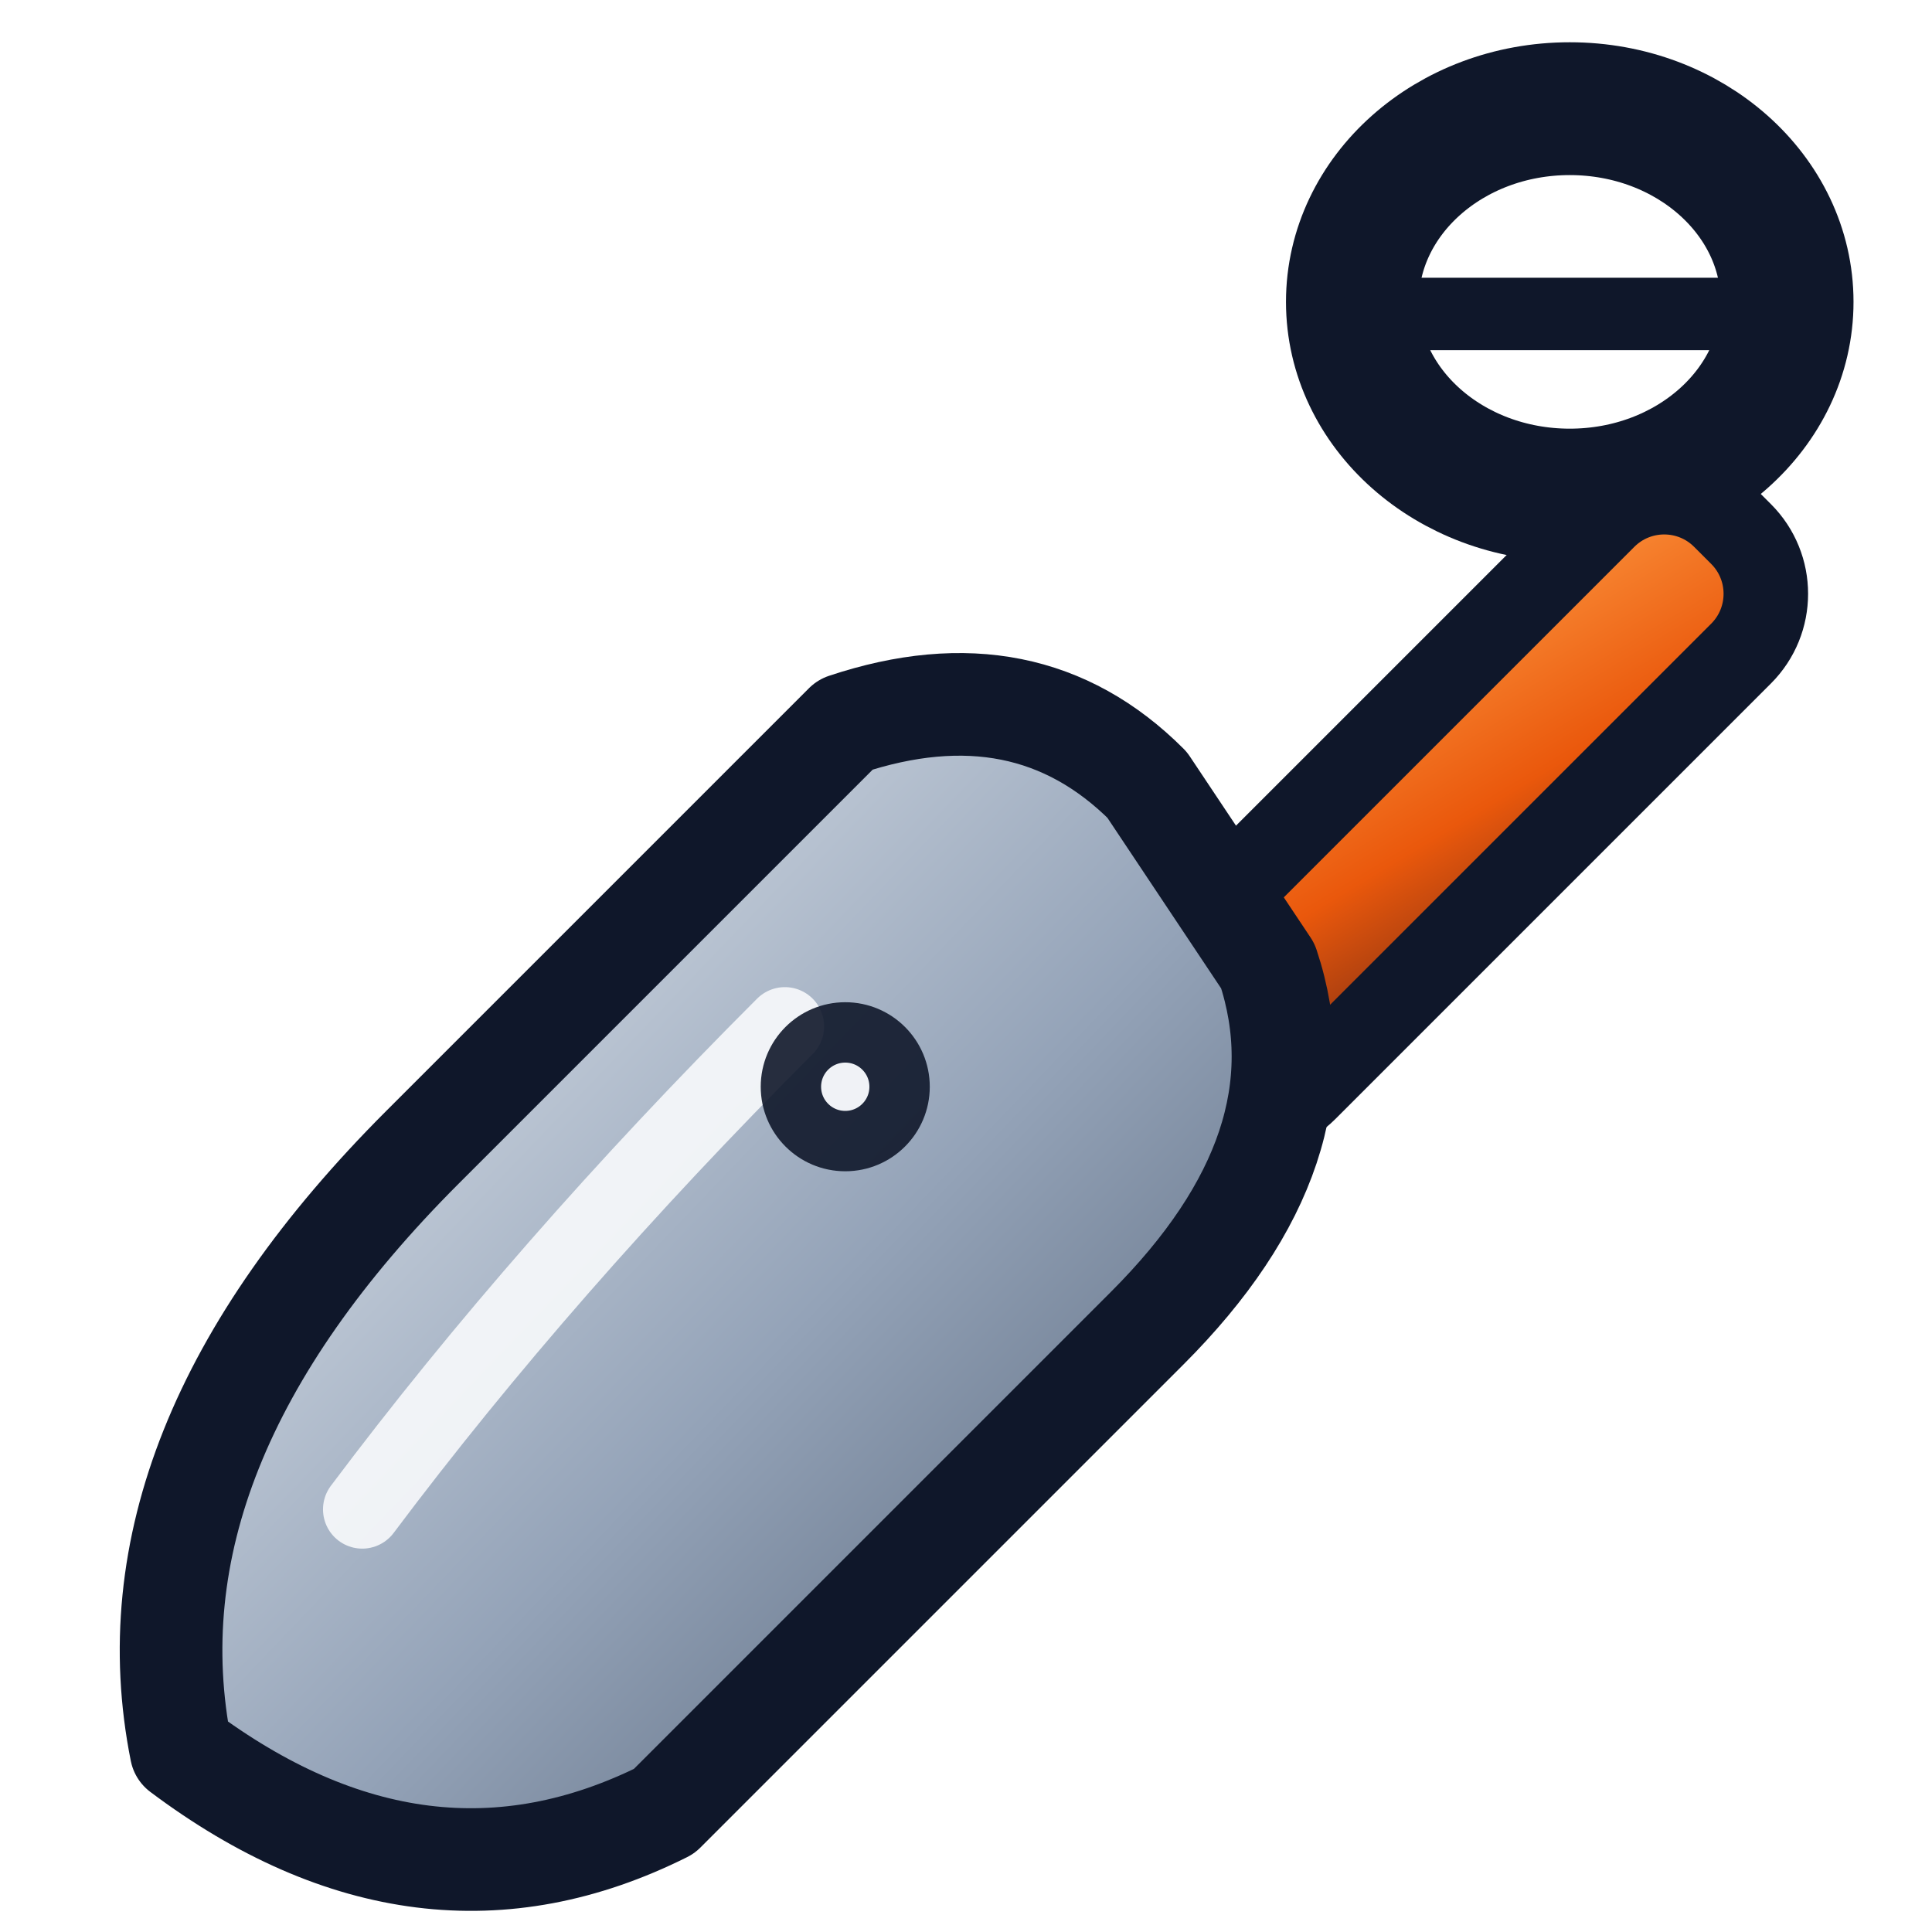
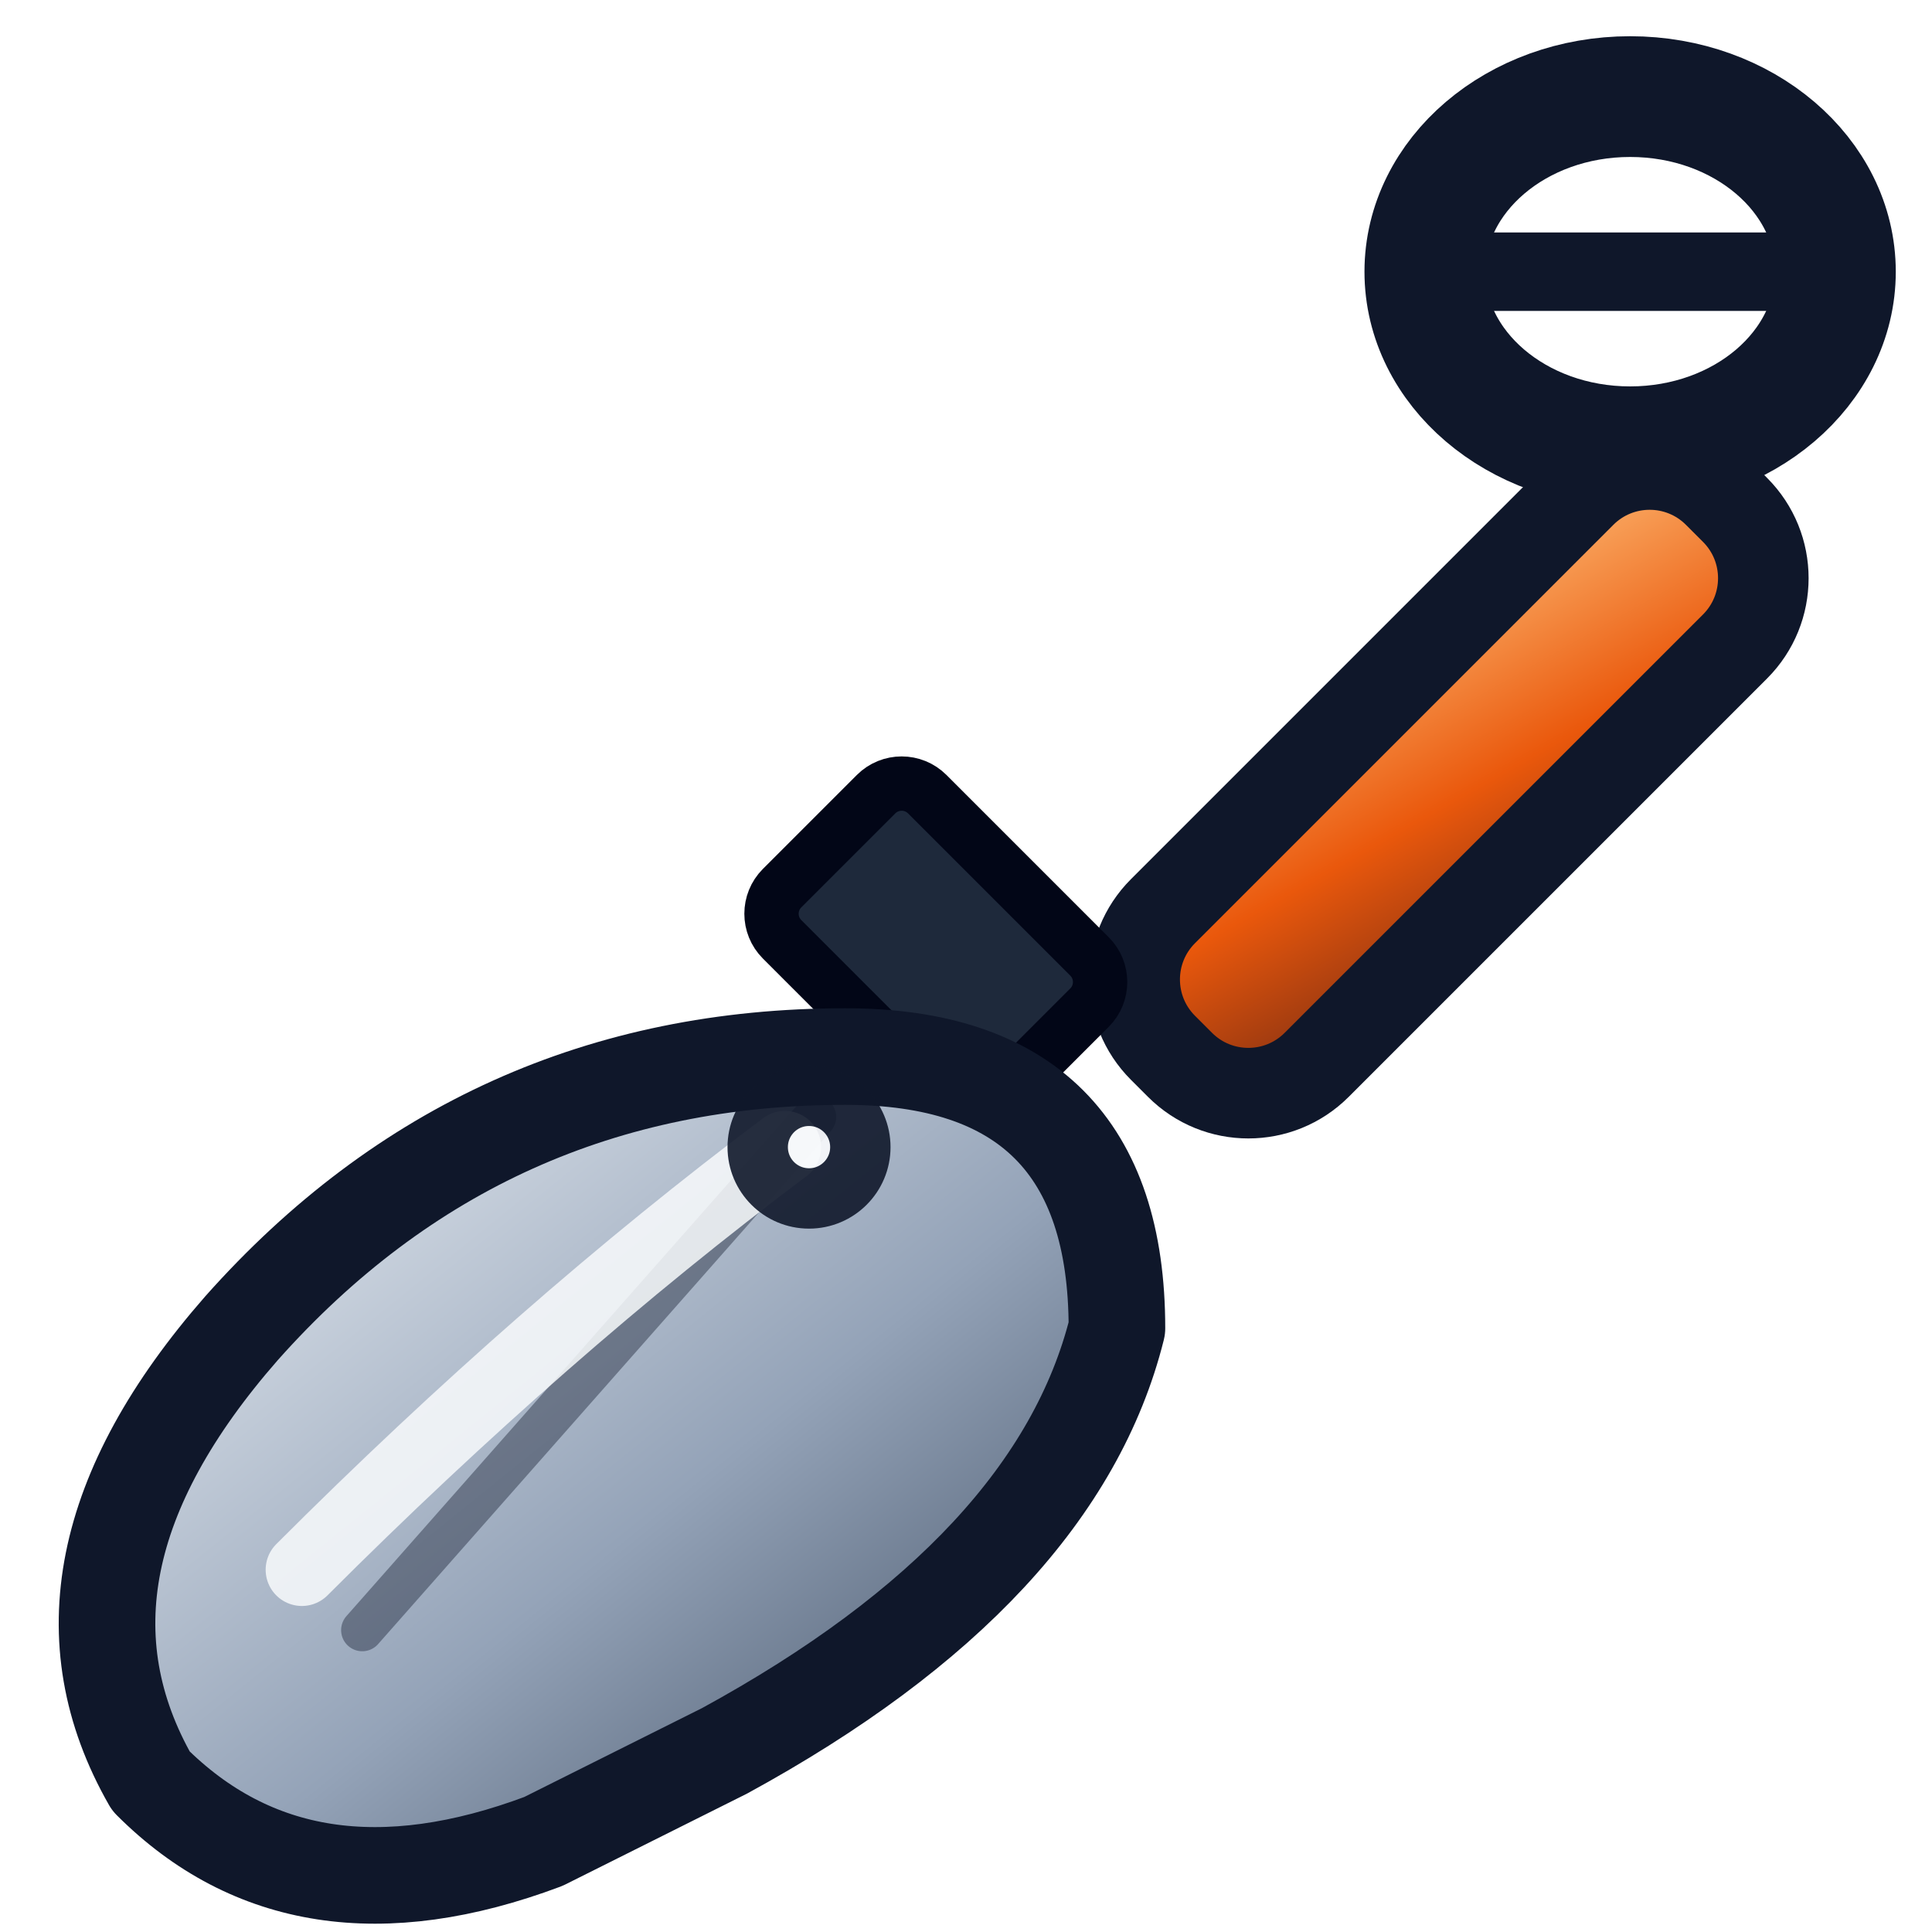
<svg xmlns="http://www.w3.org/2000/svg" width="32" height="32" viewBox="0 0 32 32">
  <defs>
    <linearGradient id="blade" x1="0%" y1="0%" x2="100%" y2="100%">
      <stop offset="0%" stop-color="#f1f5f9" />
      <stop offset="55%" stop-color="#94a3b8" />
-       <stop offset="100%" stop-color="#475569" />
+       <stop offset="100%" stop-color="#334155" />
    </linearGradient>
    <linearGradient id="handle" x1="0%" y1="0%" x2="100%" y2="100%">
-       <stop offset="0%" stop-color="#fb923c" />
+       <stop offset="0%" stop-color="#fdba74" />
      <stop offset="55%" stop-color="#ea580c" />
      <stop offset="100%" stop-color="#7c2d12" />
    </linearGradient>
  </defs>
  <g stroke="#0f172a" stroke-linejoin="round" stroke-linecap="round">
-     <ellipse cx="26" cy="5" rx="3.6" ry="3.2" fill="none" stroke-width="2.2" />
-     <line x1="22.8" y1="5.2" x2="29.2" y2="5.2" stroke-width="1.2" />
-     <rect x="22.5" y="6.8" width="3.2" height="13" rx="1.4" fill="url(#handle)" stroke-width="1.4" transform="rotate(45 24.1 13.3)" />
-     <rect x="13.4" y="14.2" width="5.2" height="3.4" rx="0.8" fill="#1e293b" stroke="#020617" stroke-width="0.9" transform="rotate(45 16 15.9)" />
-     <path d="M 3 29              Q 2 24 7 19              L 14 12              Q 17 11 19 13              L 21 16              Q 22 19 19 22              L 11 30              Q 7 32 3 29 Z" fill="url(#blade)" stroke-width="1.7" />
-     <path d="M 6 25 Q 9 21 13 17" fill="none" stroke="#f8fafc" stroke-width="1.3" opacity="0.9" />
-     <circle cx="14" cy="18" r="0.9" fill="#f8fafc" opacity="0.9" />
+     <ellipse cx="27" cy="4.5" rx="3.4" ry="2.9" fill="none" stroke-width="2" />
+     <line x1="23.6" y1="4.5" x2="30.4" y2="4.5" stroke-width="1.3" />
+     <rect x="22.2" y="6.4" width="3.6" height="13" rx="1.6" fill="url(#handle)" stroke-width="1.5" transform="rotate(45 24 12.9)" />
+     <rect x="13" y="14" width="5" height="3.4" rx="0.6" fill="#1e293b" stroke="#020617" stroke-width="0.9" transform="rotate(45 15.5 15.7)" />
+     <path d="M 14 17.5              Q 18.5 17.5 18.5 22              Q 17.5 26 12 29              L 9 30.5              Q 5 32 2.5 29.5              Q 0.5 26 4 22              Q 8 17.5 14 17.5 Z" fill="url(#blade)" stroke-width="1.6" />
+     <path d="M 13.5 18.5 L 6 27" stroke="#0f172a" stroke-width="0.7" opacity="0.4" />
+     <path d="M 5 26 Q 9 22 13 19" fill="none" stroke="#f8fafc" stroke-width="1.2" opacity="0.85" />
+     <circle cx="13.4" cy="19" r="0.85" fill="#f8fafc" opacity="0.9" />
  </g>
</svg>
